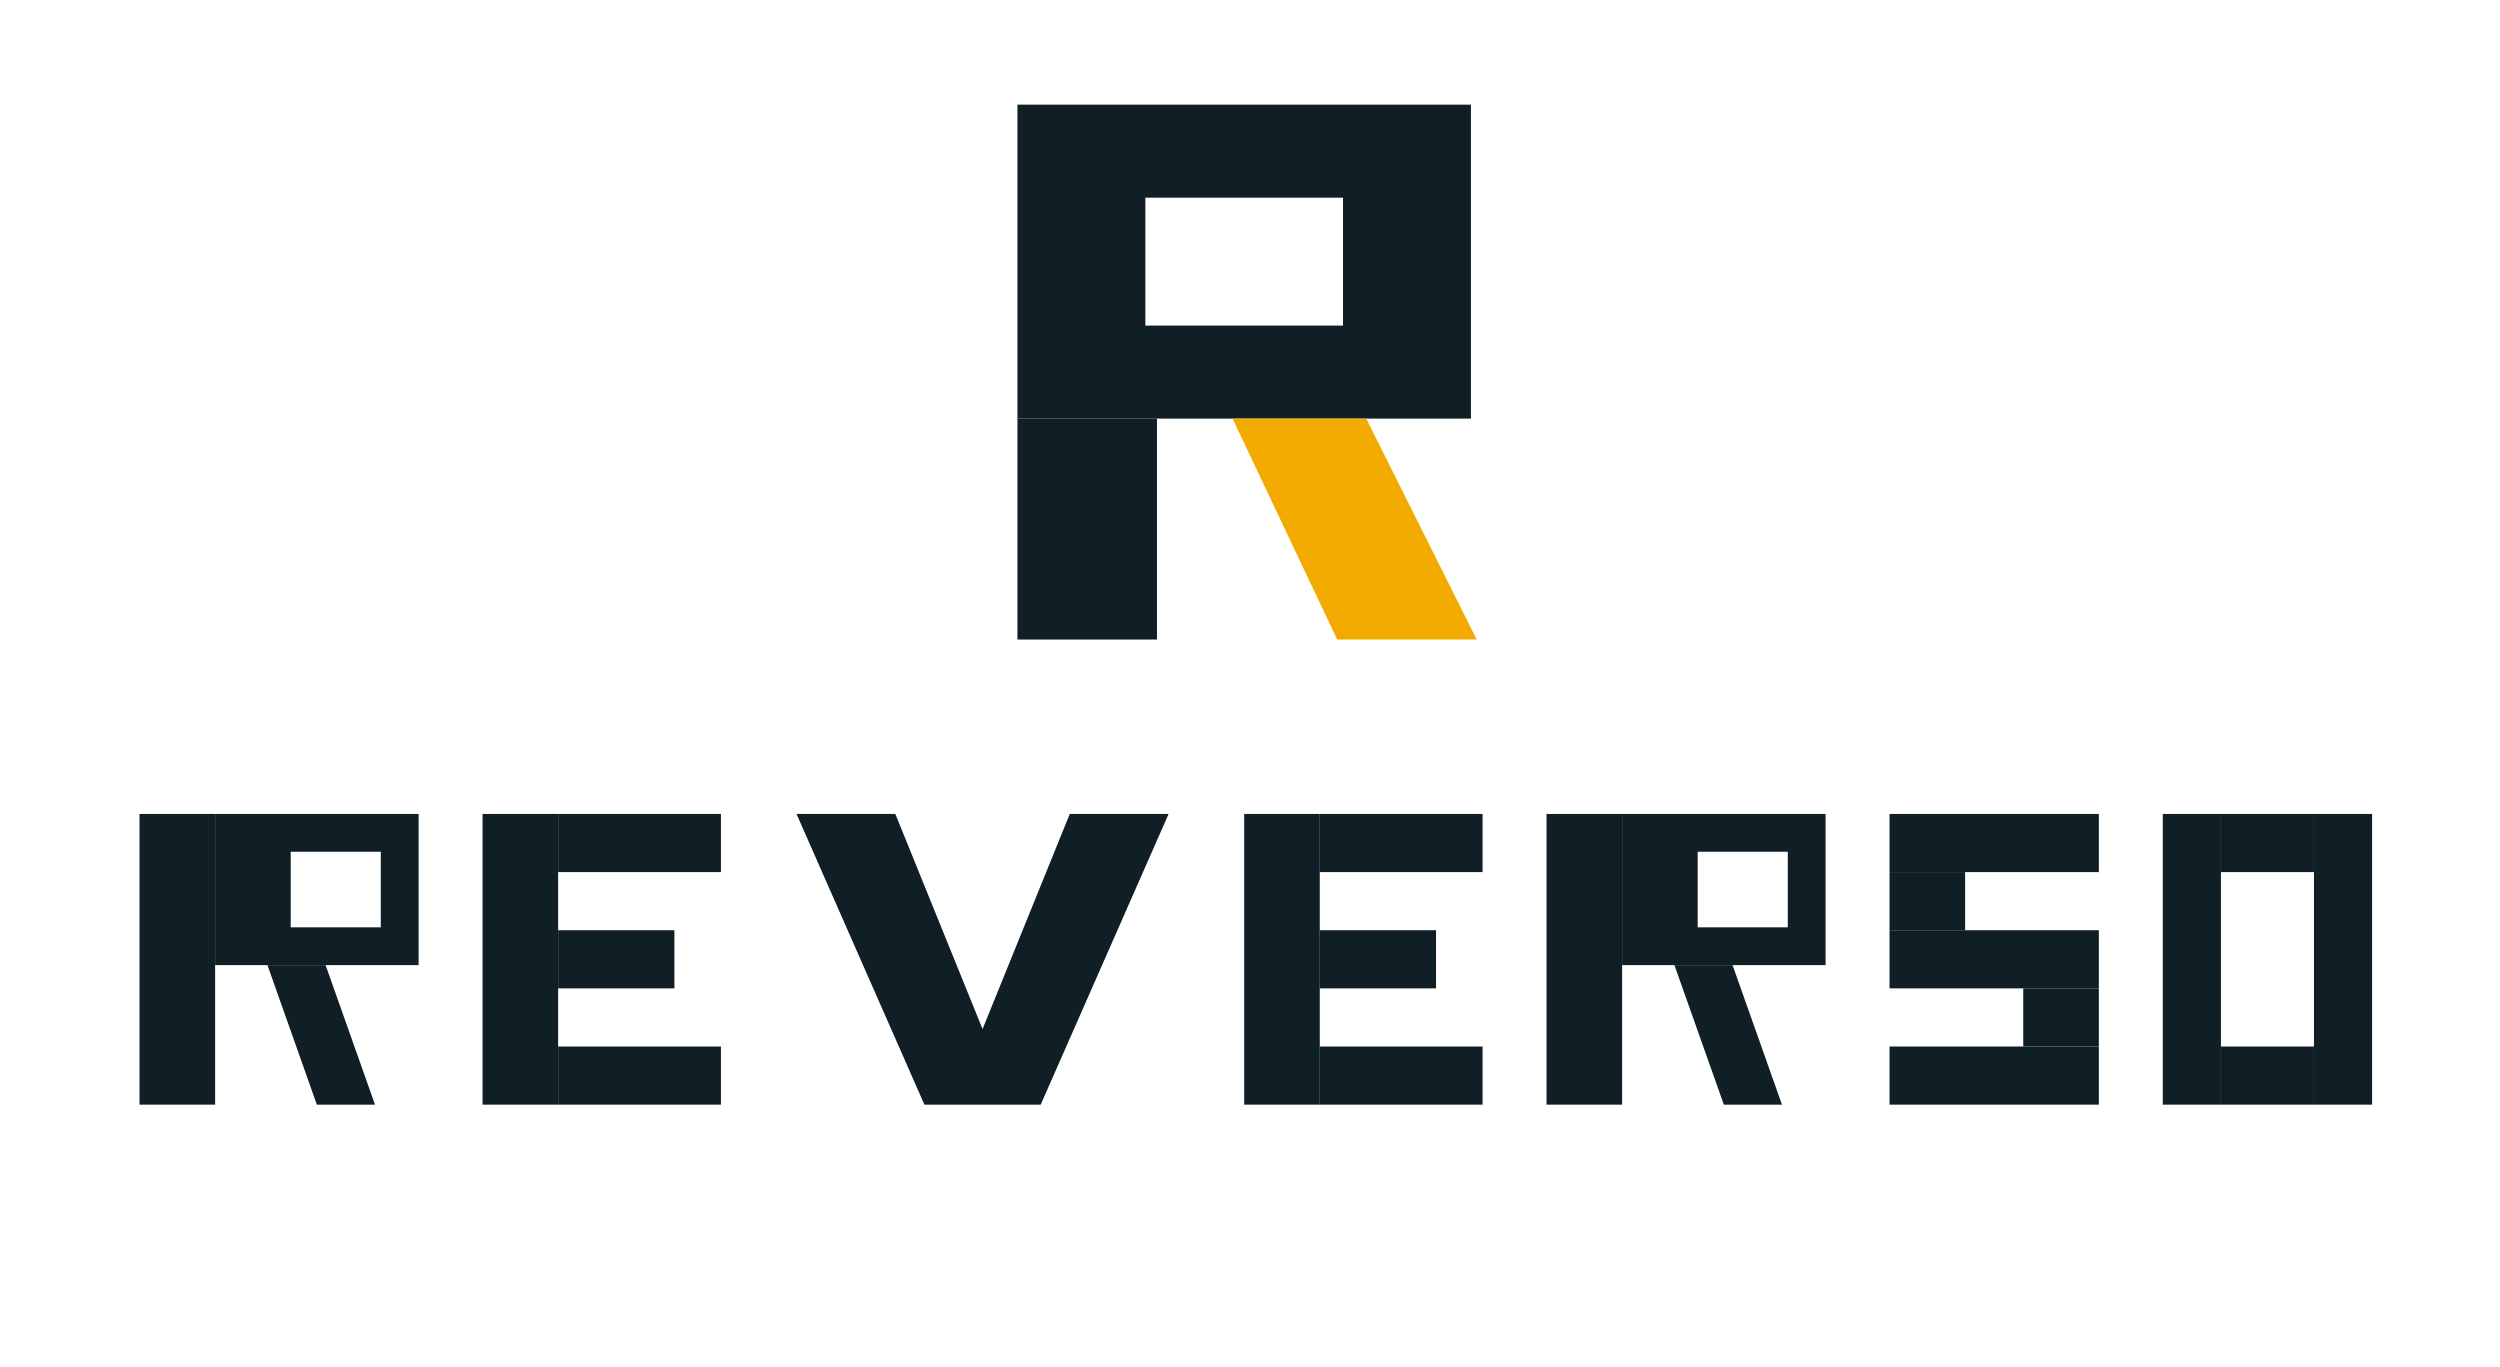
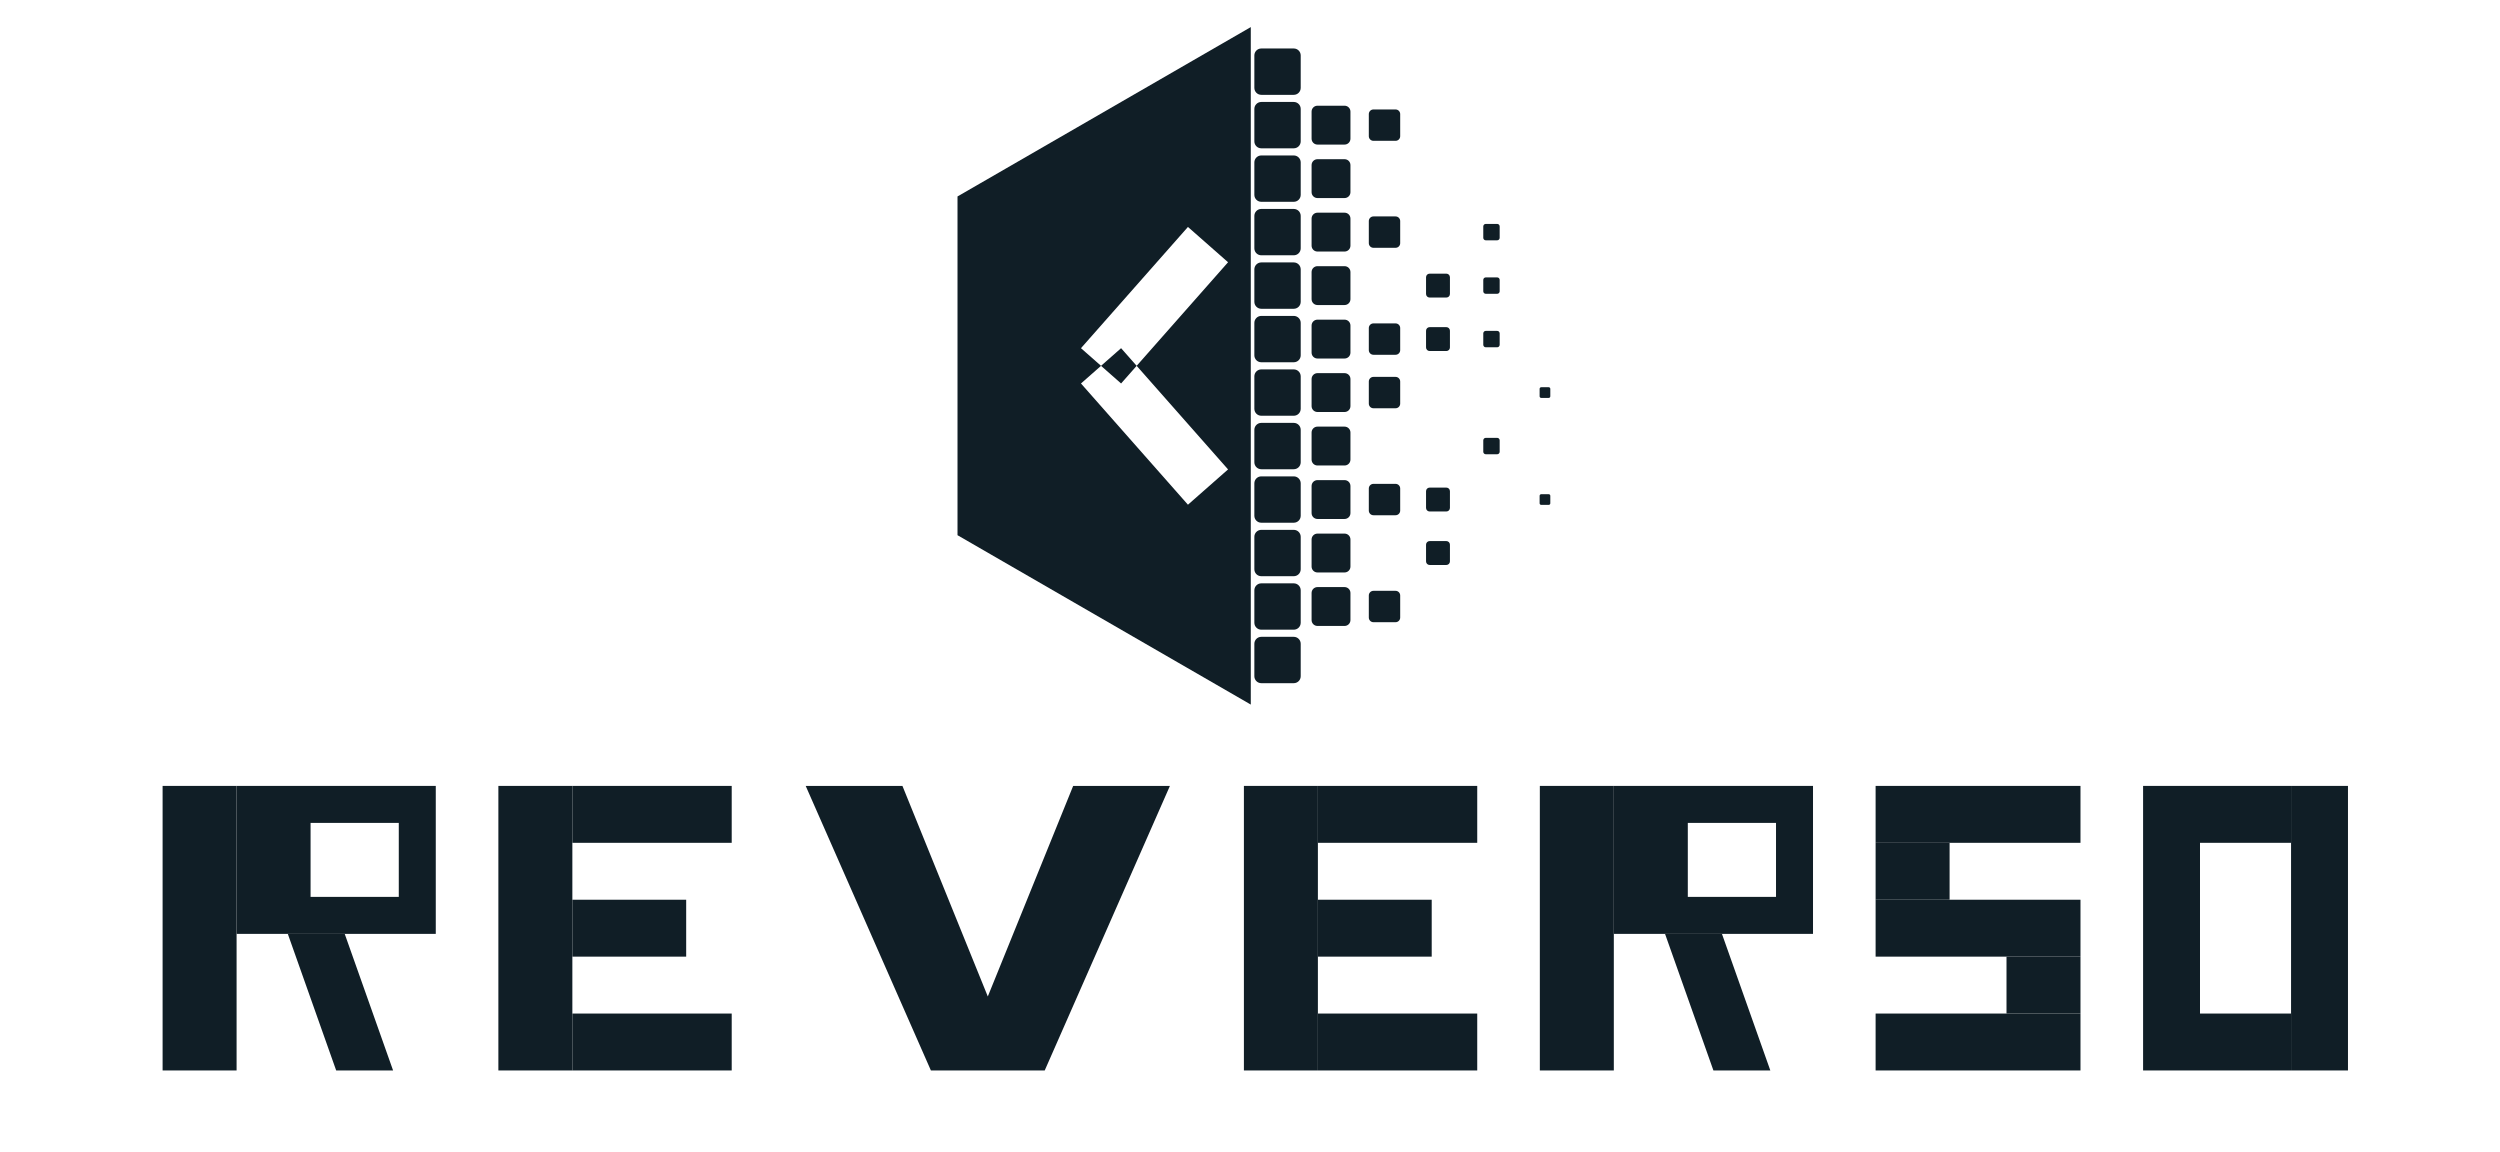
- <svg xmlns="http://www.w3.org/2000/svg" viewBox="0 0 860 470" width="860" height="470">
-   <g transform="translate(302 0)">
-     <path fill="#101E26" fill-rule="evenodd" d="M48 36 H204 V144 H48 Z M92 68 H160 V112 H92 Z" />
-     <rect x="48" y="144" width="48" height="76" fill="#101E26" />
-     <path fill="#F2A900" d="M122 144 L168 144 L206 220 L158 220 Z" />
+ <svg xmlns="http://www.w3.org/2000/svg" viewBox="0 0 738 340" width="738" height="340">
+   <g transform="translate(234.5 -26.74) scale(0.5263)">
+     <path fill="#101E26" fill-rule="evenodd" d="M256 66 L91.5 161 L91.5 351 L256 446 Z M243.25 197.9 L183.25 265.9 L160.75 246.1 L220.75 178.1 Z M160.75 265.9 L220.75 333.9 L243.25 314.1 L183.25 246.1 Z" />
+     <rect x="258.0" y="78.0" width="26.0" height="26.0" rx="3.9" fill="#101E26" />
+     <rect x="258.0" y="108.0" width="26.0" height="26.0" rx="3.9" fill="#101E26" />
+     <rect x="258.0" y="138.0" width="26.0" height="26.0" rx="3.9" fill="#101E26" />
+     <rect x="258.0" y="168.0" width="26.0" height="26.0" rx="3.9" fill="#101E26" />
+     <rect x="258.0" y="198.0" width="26.0" height="26.0" rx="3.9" fill="#101E26" />
+     <rect x="258.0" y="228.0" width="26.0" height="26.0" rx="3.9" fill="#101E26" />
+     <rect x="258.0" y="258.0" width="26.0" height="26.0" rx="3.9" fill="#101E26" />
+     <rect x="258.0" y="288.0" width="26.0" height="26.0" rx="3.9" fill="#101E26" />
+     <rect x="258.0" y="318.0" width="26.0" height="26.0" rx="3.9" fill="#101E26" />
+     <rect x="258.0" y="348.0" width="26.0" height="26.0" rx="3.9" fill="#101E26" />
+     <rect x="258.0" y="378.0" width="26.0" height="26.0" rx="3.9" fill="#101E26" />
+     <rect x="258.0" y="408.0" width="26.0" height="26.0" rx="3.9" fill="#101E26" />
+     <rect x="290.1" y="110.1" width="21.8" height="21.8" rx="3.3" fill="#101E26" />
+     <rect x="290.1" y="140.1" width="21.8" height="21.8" rx="3.3" fill="#101E26" />
+     <rect x="290.1" y="170.1" width="21.8" height="21.8" rx="3.3" fill="#101E26" />
+     <rect x="290.1" y="200.1" width="21.8" height="21.8" rx="3.3" fill="#101E26" />
+     <rect x="290.1" y="230.1" width="21.8" height="21.8" rx="3.3" fill="#101E26" />
+     <rect x="290.1" y="260.1" width="21.8" height="21.8" rx="3.3" fill="#101E26" />
+     <rect x="290.1" y="290.1" width="21.8" height="21.8" rx="3.3" fill="#101E26" />
+     <rect x="290.1" y="320.1" width="21.8" height="21.8" rx="3.3" fill="#101E26" />
+     <rect x="290.1" y="350.1" width="21.8" height="21.8" rx="3.3" fill="#101E26" />
+     <rect x="290.1" y="380.1" width="21.8" height="21.8" rx="3.3" fill="#101E26" />
+     <rect x="322.2" y="112.2" width="17.6" height="17.6" rx="2.6" fill="#101E26" />
+     <rect x="322.2" y="172.2" width="17.6" height="17.6" rx="2.6" fill="#101E26" />
+     <rect x="322.2" y="232.2" width="17.6" height="17.6" rx="2.6" fill="#101E26" />
+     <rect x="322.2" y="262.2" width="17.6" height="17.6" rx="2.6" fill="#101E26" />
+     <rect x="322.2" y="322.2" width="17.6" height="17.6" rx="2.6" fill="#101E26" />
+     <rect x="322.2" y="382.2" width="17.6" height="17.6" rx="2.6" fill="#101E26" />
+     <rect x="354.3" y="204.3" width="13.4" height="13.4" rx="2.0" fill="#101E26" />
+     <rect x="354.3" y="234.3" width="13.4" height="13.4" rx="2.0" fill="#101E26" />
+     <rect x="354.3" y="324.3" width="13.4" height="13.4" rx="2.0" fill="#101E26" />
+     <rect x="354.3" y="354.3" width="13.4" height="13.4" rx="2.0" fill="#101E26" />
+     <rect x="386.4" y="176.4" width="9.2" height="9.2" rx="1.4" fill="#101E26" />
+     <rect x="386.4" y="206.4" width="9.2" height="9.2" rx="1.4" fill="#101E26" />
+     <rect x="386.4" y="236.4" width="9.2" height="9.2" rx="1.4" fill="#101E26" />
+     <rect x="386.4" y="296.4" width="9.2" height="9.2" rx="1.4" fill="#101E26" />
+     <rect x="418.0" y="268.0" width="6.0" height="6.0" rx="0.9" fill="#101E26" />
+     <rect x="418.0" y="328.0" width="6.0" height="6.0" rx="0.9" fill="#101E26" />
  </g>
-   <g transform="translate(48 280)" fill="#101E26">
+   <g transform="translate(48 232) scale(0.84)" fill="#101E26">
    <rect x="0" y="0" width="26" height="100" />
    <path fill-rule="evenodd" d="M26 0 H96 V52 H26 Z M52 13 H83 V39 H52 Z" />
    <path d="M44 52 L64 52 L81 100 L61 100 Z" />
    <rect x="118" y="0" width="26" height="100" />
    <rect x="144" y="0" width="56" height="20" />
    <rect x="144" y="40" width="40" height="20" />
    <rect x="144" y="80" width="56" height="20" />
    <path d="M226 0 H260 L290 74 L320 0 H354 L310 100 H270 Z" />
    <rect x="380" y="0" width="26" height="100" />
    <rect x="406" y="0" width="56" height="20" />
    <rect x="406" y="40" width="40" height="20" />
    <rect x="406" y="80" width="56" height="20" />
    <rect x="484" y="0" width="26" height="100" />
    <path fill-rule="evenodd" d="M510 0 H580 V52 H510 Z M536 13 H567 V39 H536 Z" />
    <path d="M528 52 L548 52 L565 100 L545 100 Z" />
    <rect x="602" y="0" width="72" height="20" />
    <rect x="602" y="20" width="26" height="20" />
    <rect x="602" y="40" width="72" height="20" />
    <rect x="648" y="60" width="26" height="20" />
    <rect x="602" y="80" width="72" height="20" />
    <rect x="696" y="0" width="20" height="100" />
    <rect x="748" y="0" width="20" height="100" />
    <rect x="716" y="0" width="32" height="20" />
    <rect x="716" y="80" width="32" height="20" />
  </g>
</svg>
